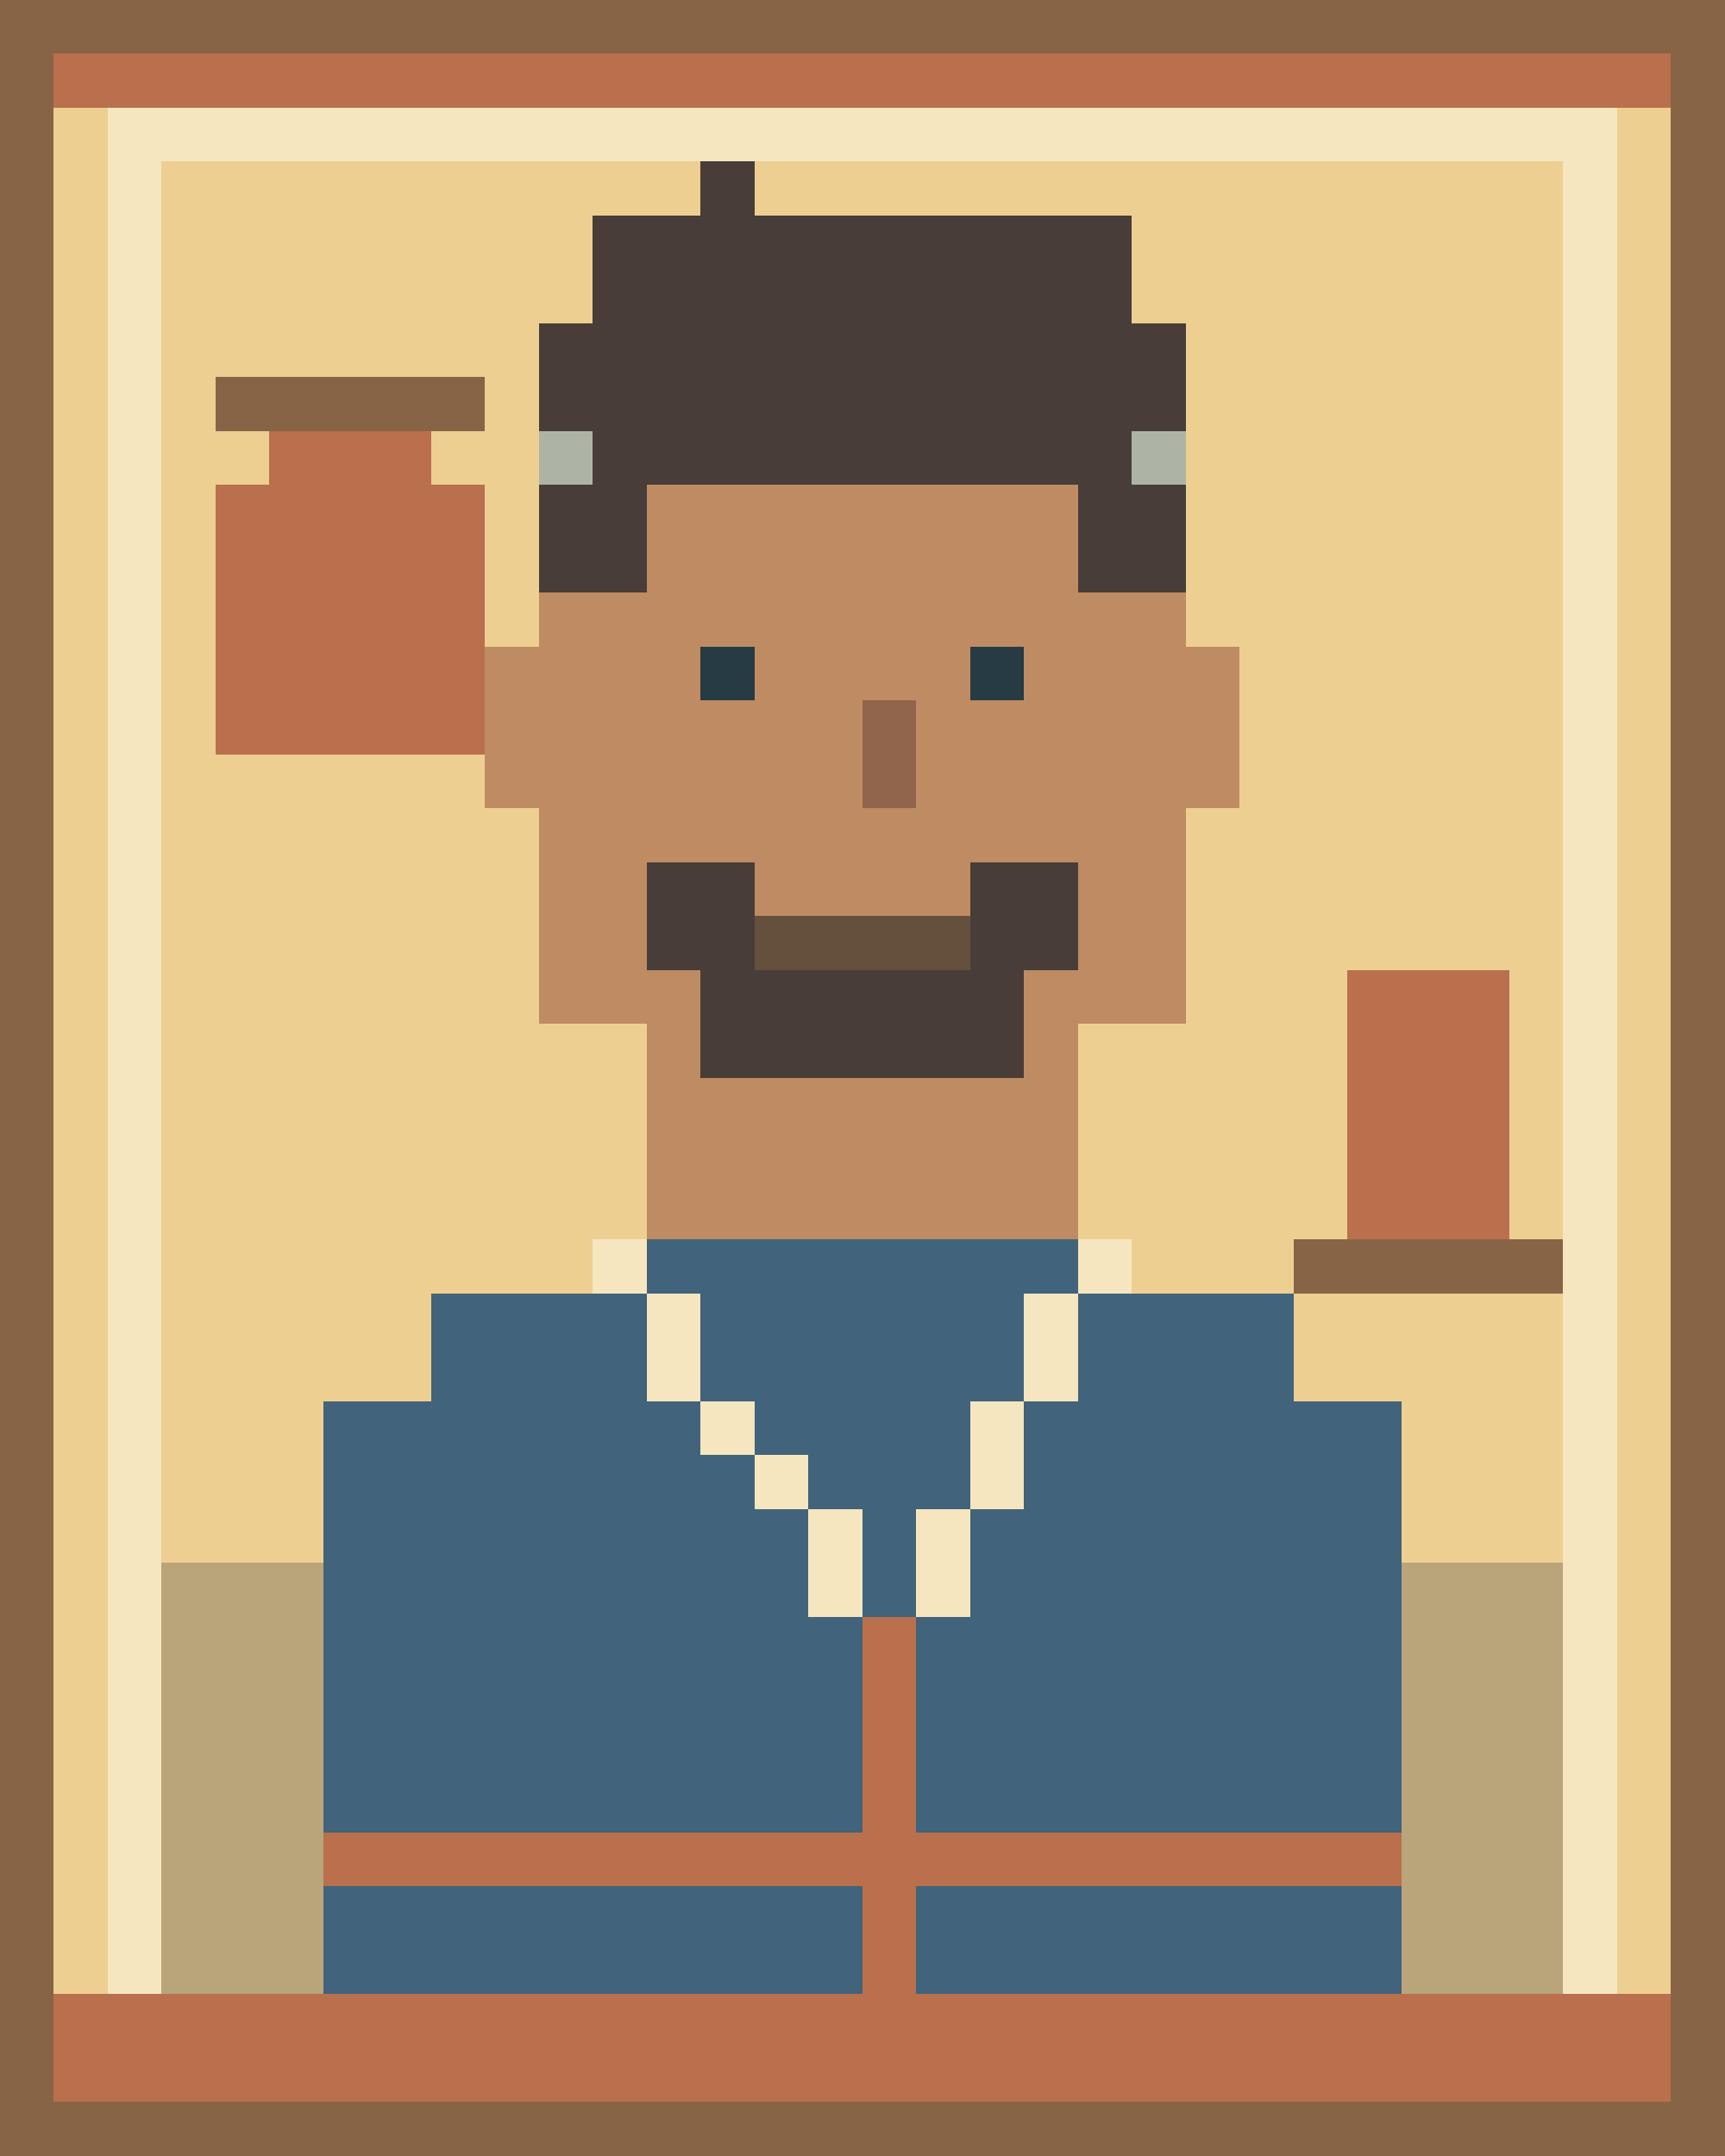
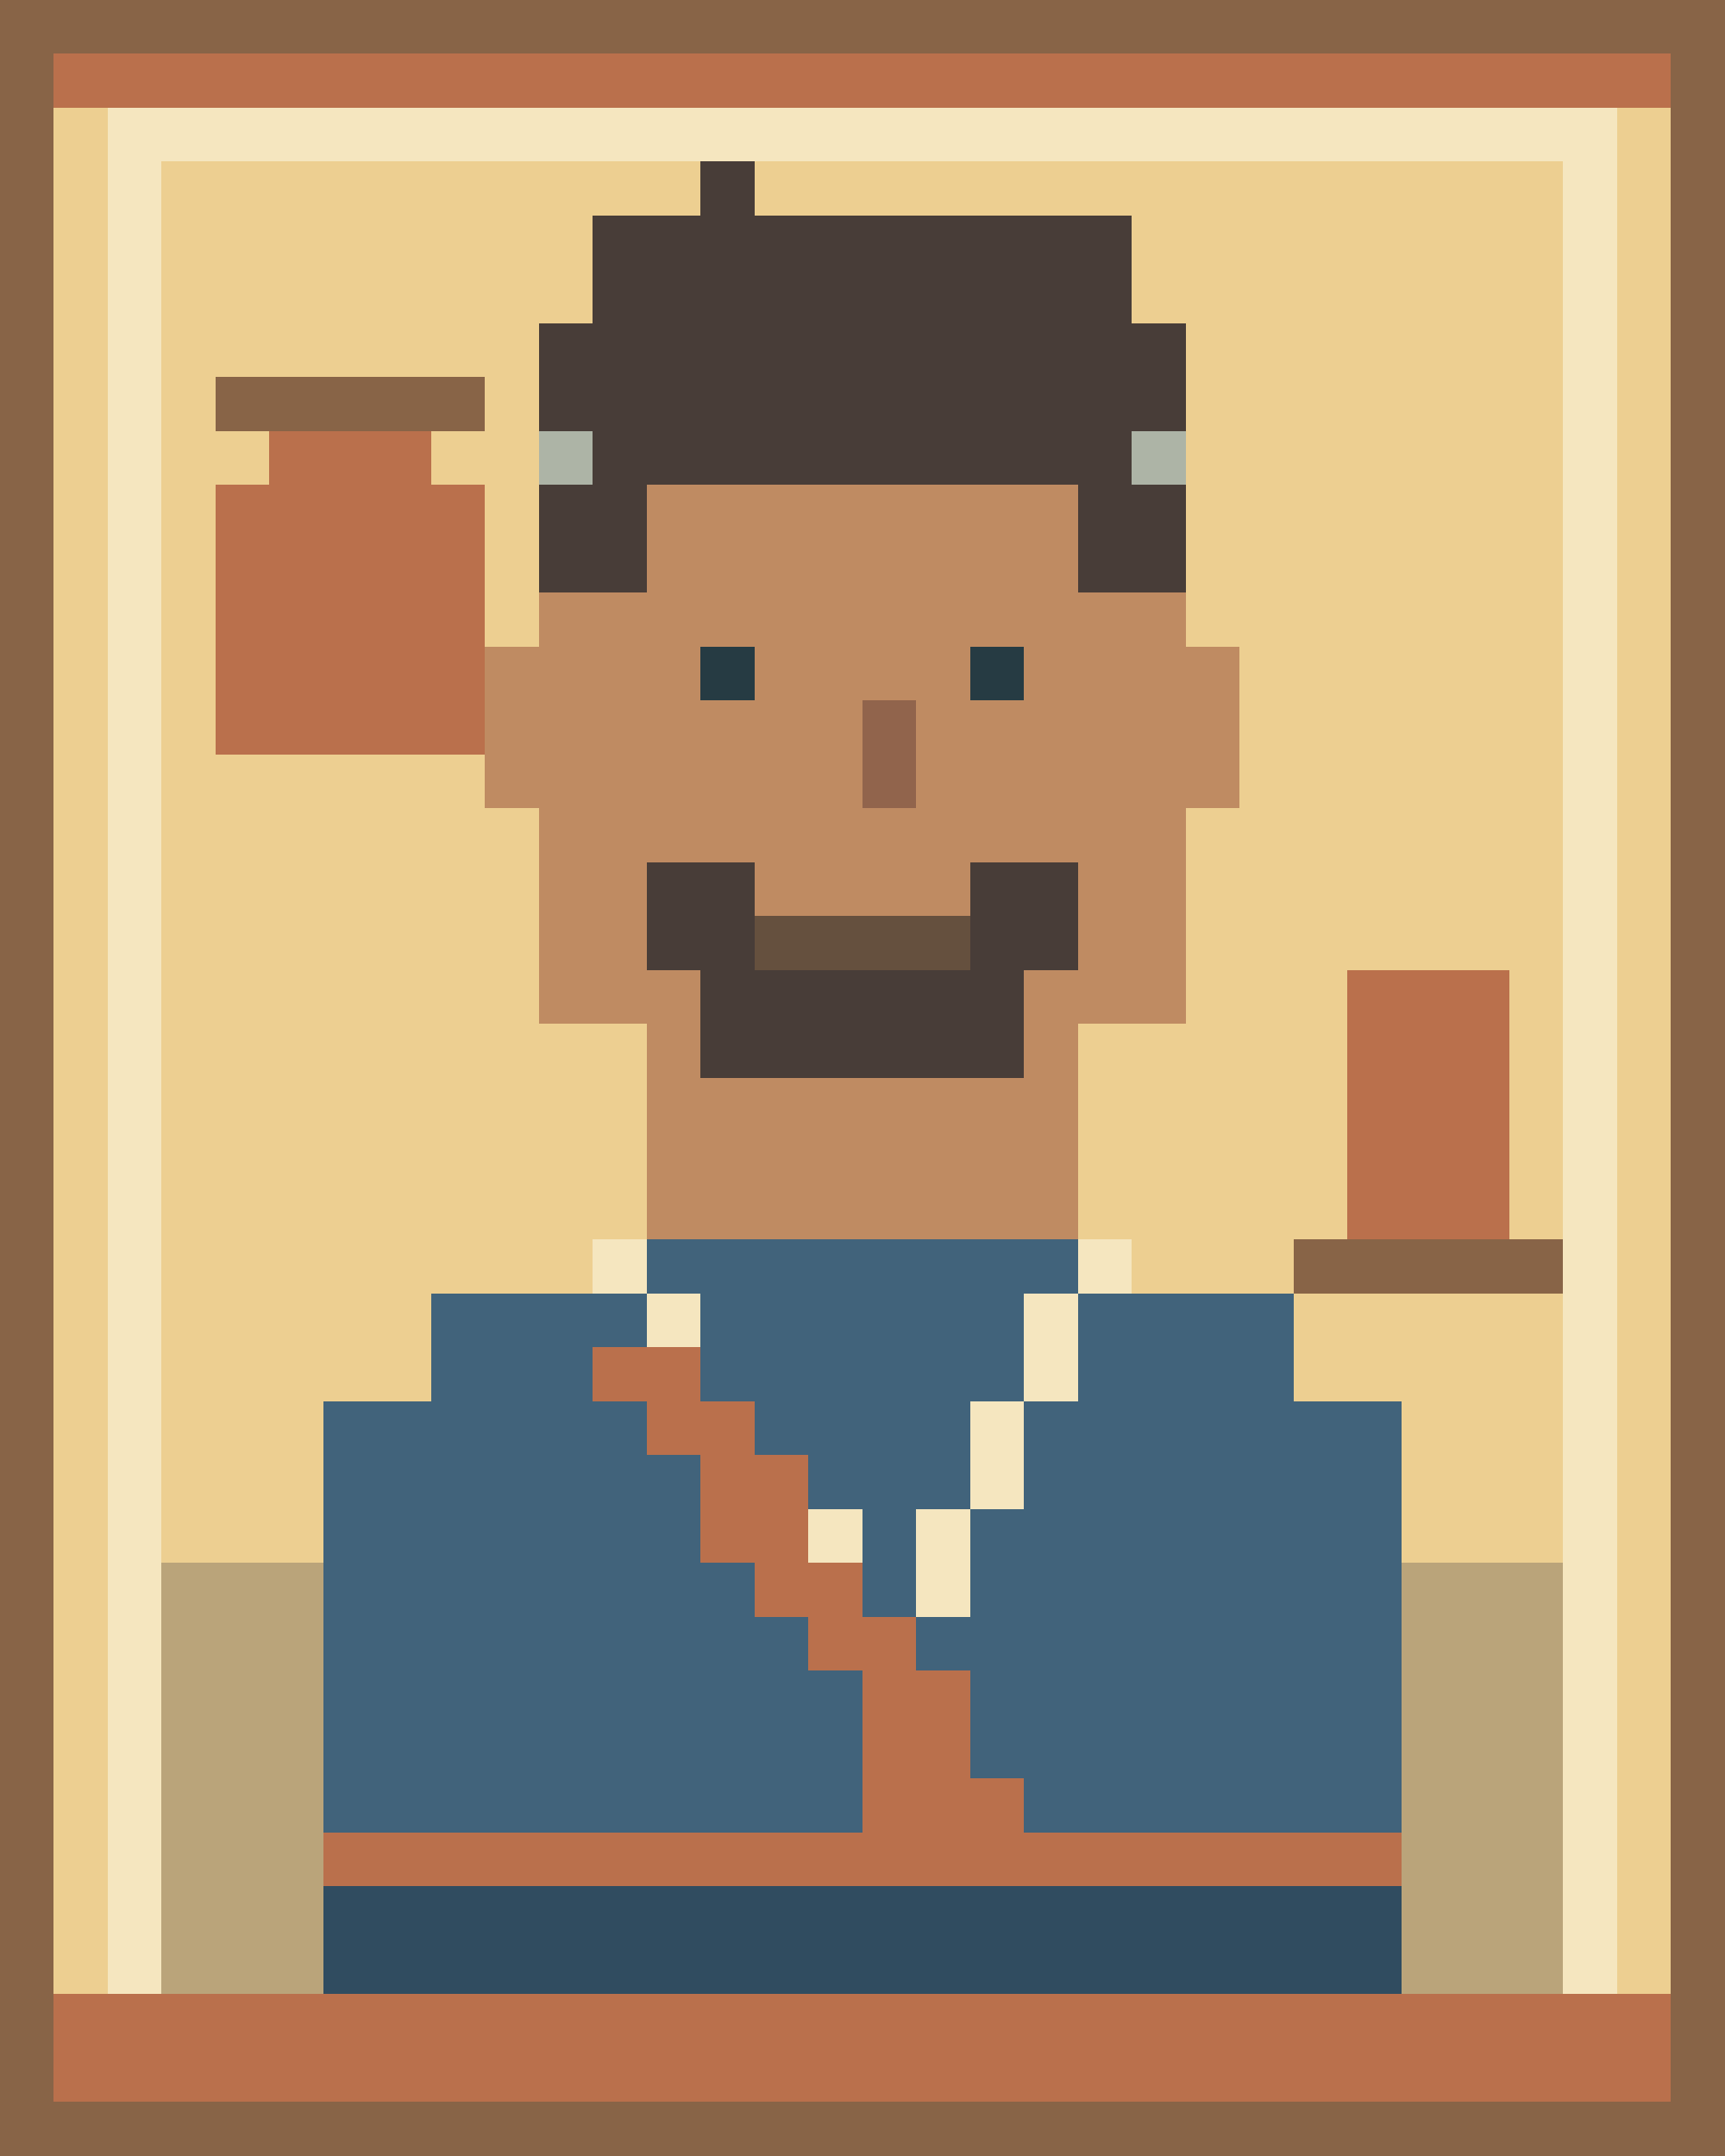
- <svg xmlns="http://www.w3.org/2000/svg" width="32" height="40" viewBox="0 0 32 40" shape-rendering="crispEdges" role="img">
-   <g fill="#263b43">
-     <rect x="13" y="12" width="1" height="1" />
-     <rect x="18" y="12" width="1" height="1" />
+ <svg xmlns="http://www.w3.org/2000/svg" width="32" height="40" viewBox="0 0 32 40" shape-rendering="crispEdges" role="img" data-origin="artisan-household" data-sex="male" data-avatar-variant="0" data-life-stage="middle" data-appearance-key="artisan-household:male:0" data-skin="#bf8b62" data-hair="#483d38" data-hair-style="short-curls" data-facial-hair="full" data-robe="#41637b" data-accent="#ba704c">
+   <g fill="#886447">
+     <rect x="0" y="0" width="32" height="1" />
+     <rect x="0" y="1" width="1" height="38" />
+     <rect x="31" y="1" width="1" height="38" />
+     <rect x="4" y="7" width="5" height="1" />
+     <rect x="24" y="23" width="5" height="1" />
+     <rect x="0" y="39" width="32" height="1" />
  </g>
-   <g fill="#41637b">
-     <rect x="12" y="23" width="8" height="1" />
-     <rect x="8" y="24" width="4" height="2" />
-     <rect x="13" y="24" width="6" height="2" />
-     <rect x="20" y="24" width="4" height="2" />
-     <rect x="6" y="26" width="7" height="1" />
-     <rect x="14" y="26" width="4" height="1" />
-     <rect x="19" y="26" width="7" height="2" />
-     <rect x="6" y="27" width="8" height="1" />
-     <rect x="15" y="27" width="3" height="1" />
-     <rect x="6" y="28" width="9" height="2" />
-     <rect x="16" y="28" width="1" height="2" />
-     <rect x="18" y="28" width="8" height="2" />
-     <rect x="6" y="30" width="10" height="4" />
-     <rect x="17" y="30" width="9" height="4" />
-     <rect x="6" y="35" width="10" height="2" />
-     <rect x="17" y="35" width="9" height="2" />
-   </g>
-   <g fill="#f5e6bf">
-     <rect x="2" y="2" width="28" height="1" />
-     <rect x="2" y="3" width="1" height="34" />
-     <rect x="29" y="3" width="1" height="34" />
-     <rect x="11" y="23" width="1" height="1" />
-     <rect x="20" y="23" width="1" height="1" />
-     <rect x="12" y="24" width="1" height="2" />
-     <rect x="19" y="24" width="1" height="2" />
-     <rect x="13" y="26" width="1" height="1" />
-     <rect x="18" y="26" width="1" height="2" />
-     <rect x="14" y="27" width="1" height="1" />
-     <rect x="15" y="28" width="1" height="2" />
-     <rect x="17" y="28" width="1" height="2" />
-   </g>
-   <g fill="#baa47a">
-     <rect x="3" y="29" width="3" height="8" />
-     <rect x="26" y="29" width="3" height="8" />
+   <g fill="#ba704c">
+     <rect x="1" y="1" width="30" height="1" />
+     <rect x="5" y="8" width="3" height="1" />
+     <rect x="4" y="9" width="5" height="5" />
+     <rect x="25" y="18" width="3" height="5" />
+     <rect x="11" y="25" width="2" height="1" />
+     <rect x="12" y="26" width="2" height="1" />
+     <rect x="13" y="27" width="2" height="2" />
+     <rect x="14" y="29" width="2" height="1" />
+     <rect x="15" y="30" width="2" height="1" />
+     <rect x="16" y="31" width="2" height="2" />
+     <rect x="16" y="33" width="3" height="1" />
+     <rect x="6" y="34" width="20" height="1" />
+     <rect x="1" y="37" width="30" height="2" />
  </g>
  <g fill="#edcf91">
    <rect x="1" y="2" width="1" height="35" />
    <rect x="30" y="2" width="1" height="35" />
    <rect x="3" y="3" width="10" height="1" />
    <rect x="14" y="3" width="15" height="1" />
    <rect x="3" y="4" width="8" height="2" />
    <rect x="21" y="4" width="8" height="2" />
    <rect x="3" y="6" width="7" height="1" />
    <rect x="22" y="6" width="7" height="6" />
    <rect x="3" y="7" width="1" height="1" />
    <rect x="9" y="7" width="1" height="1" />
    <rect x="3" y="8" width="2" height="1" />
    <rect x="8" y="8" width="2" height="1" />
    <rect x="3" y="9" width="1" height="5" />
    <rect x="9" y="9" width="1" height="3" />
    <rect x="23" y="12" width="6" height="3" />
    <rect x="3" y="14" width="6" height="1" />
    <rect x="3" y="15" width="7" height="4" />
    <rect x="22" y="15" width="7" height="3" />
    <rect x="22" y="18" width="3" height="1" />
    <rect x="28" y="18" width="1" height="5" />
    <rect x="3" y="19" width="9" height="4" />
    <rect x="20" y="19" width="5" height="4" />
    <rect x="3" y="23" width="8" height="1" />
    <rect x="21" y="23" width="3" height="1" />
    <rect x="3" y="24" width="5" height="2" />
    <rect x="24" y="24" width="5" height="2" />
    <rect x="3" y="26" width="3" height="3" />
    <rect x="26" y="26" width="3" height="3" />
  </g>
-   <g fill="#886447">
-     <rect x="0" y="0" width="32" height="1" />
-     <rect x="0" y="1" width="1" height="38" />
-     <rect x="31" y="1" width="1" height="38" />
-     <rect x="4" y="7" width="5" height="1" />
-     <rect x="24" y="23" width="5" height="1" />
-     <rect x="0" y="39" width="32" height="1" />
+   <g fill="#f5e6bf">
+     <rect x="2" y="2" width="28" height="1" />
+     <rect x="2" y="3" width="1" height="34" />
+     <rect x="29" y="3" width="1" height="34" />
+     <rect x="11" y="23" width="1" height="1" />
+     <rect x="20" y="23" width="1" height="1" />
+     <rect x="12" y="24" width="1" height="1" />
+     <rect x="19" y="24" width="1" height="2" />
+     <rect x="18" y="26" width="1" height="2" />
+     <rect x="15" y="28" width="1" height="1" />
+     <rect x="17" y="28" width="1" height="2" />
  </g>
-   <g fill="#65503e">
-     <rect x="14" y="17" width="4" height="1" />
+   <g fill="#483d38">
+     <rect x="13" y="3" width="1" height="1" />
+     <rect x="11" y="4" width="10" height="2" />
+     <rect x="10" y="6" width="12" height="2" />
+     <rect x="11" y="8" width="10" height="1" />
+     <rect x="10" y="9" width="2" height="2" />
+     <rect x="20" y="9" width="2" height="2" />
+     <rect x="12" y="16" width="2" height="2" />
+     <rect x="18" y="16" width="2" height="2" />
+     <rect x="13" y="18" width="6" height="2" />
  </g>
-   <g fill="#ba704c">
-     <rect x="1" y="1" width="30" height="1" />
-     <rect x="5" y="8" width="3" height="1" />
-     <rect x="4" y="9" width="5" height="5" />
-     <rect x="25" y="18" width="3" height="5" />
-     <rect x="16" y="30" width="1" height="4" />
-     <rect x="6" y="34" width="20" height="1" />
-     <rect x="16" y="35" width="1" height="2" />
-     <rect x="1" y="37" width="30" height="2" />
+   <g fill="#adb4a6">
+     <rect x="10" y="8" width="1" height="1" />
+     <rect x="21" y="8" width="1" height="1" />
  </g>
  <g fill="#bf8b62">
    <rect x="12" y="9" width="8" height="2" />
    <rect x="10" y="11" width="12" height="1" />
    <rect x="9" y="12" width="4" height="1" />
    <rect x="14" y="12" width="4" height="1" />
    <rect x="19" y="12" width="4" height="1" />
    <rect x="9" y="13" width="7" height="2" />
    <rect x="17" y="13" width="6" height="2" />
    <rect x="10" y="15" width="12" height="1" />
    <rect x="10" y="16" width="2" height="2" />
    <rect x="14" y="16" width="4" height="1" />
    <rect x="20" y="16" width="2" height="2" />
    <rect x="10" y="18" width="3" height="1" />
    <rect x="19" y="18" width="3" height="1" />
    <rect x="12" y="19" width="1" height="1" />
    <rect x="19" y="19" width="1" height="1" />
    <rect x="12" y="20" width="8" height="3" />
  </g>
+   <g fill="#263b43">
+     <rect x="13" y="12" width="1" height="1" />
+     <rect x="18" y="12" width="1" height="1" />
+   </g>
  <g fill="#91644c">
    <rect x="16" y="13" width="1" height="2" />
  </g>
-   <g fill="#483d38">
-     <rect x="13" y="3" width="1" height="1" />
-     <rect x="11" y="4" width="10" height="2" />
-     <rect x="10" y="6" width="12" height="2" />
-     <rect x="11" y="8" width="10" height="1" />
-     <rect x="10" y="9" width="2" height="2" />
-     <rect x="20" y="9" width="2" height="2" />
-     <rect x="12" y="16" width="2" height="2" />
-     <rect x="18" y="16" width="2" height="2" />
-     <rect x="13" y="18" width="6" height="2" />
+   <g fill="#65503e">
+     <rect x="14" y="17" width="4" height="1" />
  </g>
-   <g fill="#adb4a6">
-     <rect x="10" y="8" width="1" height="1" />
-     <rect x="21" y="8" width="1" height="1" />
+   <g fill="#41637b">
+     <rect x="12" y="23" width="8" height="1" />
+     <rect x="8" y="24" width="4" height="1" />
+     <rect x="13" y="24" width="6" height="2" />
+     <rect x="20" y="24" width="4" height="2" />
+     <rect x="8" y="25" width="3" height="1" />
+     <rect x="6" y="26" width="6" height="1" />
+     <rect x="14" y="26" width="4" height="1" />
+     <rect x="19" y="26" width="7" height="2" />
+     <rect x="6" y="27" width="7" height="2" />
+     <rect x="15" y="27" width="3" height="1" />
+     <rect x="16" y="28" width="1" height="2" />
+     <rect x="18" y="28" width="8" height="2" />
+     <rect x="6" y="29" width="8" height="1" />
+     <rect x="6" y="30" width="9" height="1" />
+     <rect x="17" y="30" width="9" height="1" />
+     <rect x="6" y="31" width="10" height="3" />
+     <rect x="18" y="31" width="8" height="2" />
+     <rect x="19" y="33" width="7" height="1" />
+   </g>
+   <g fill="#baa47a">
+     <rect x="3" y="29" width="3" height="8" />
+     <rect x="26" y="29" width="3" height="8" />
+   </g>
+   <g fill="#304c60">
+     <rect x="6" y="35" width="20" height="2" />
  </g>
</svg>
